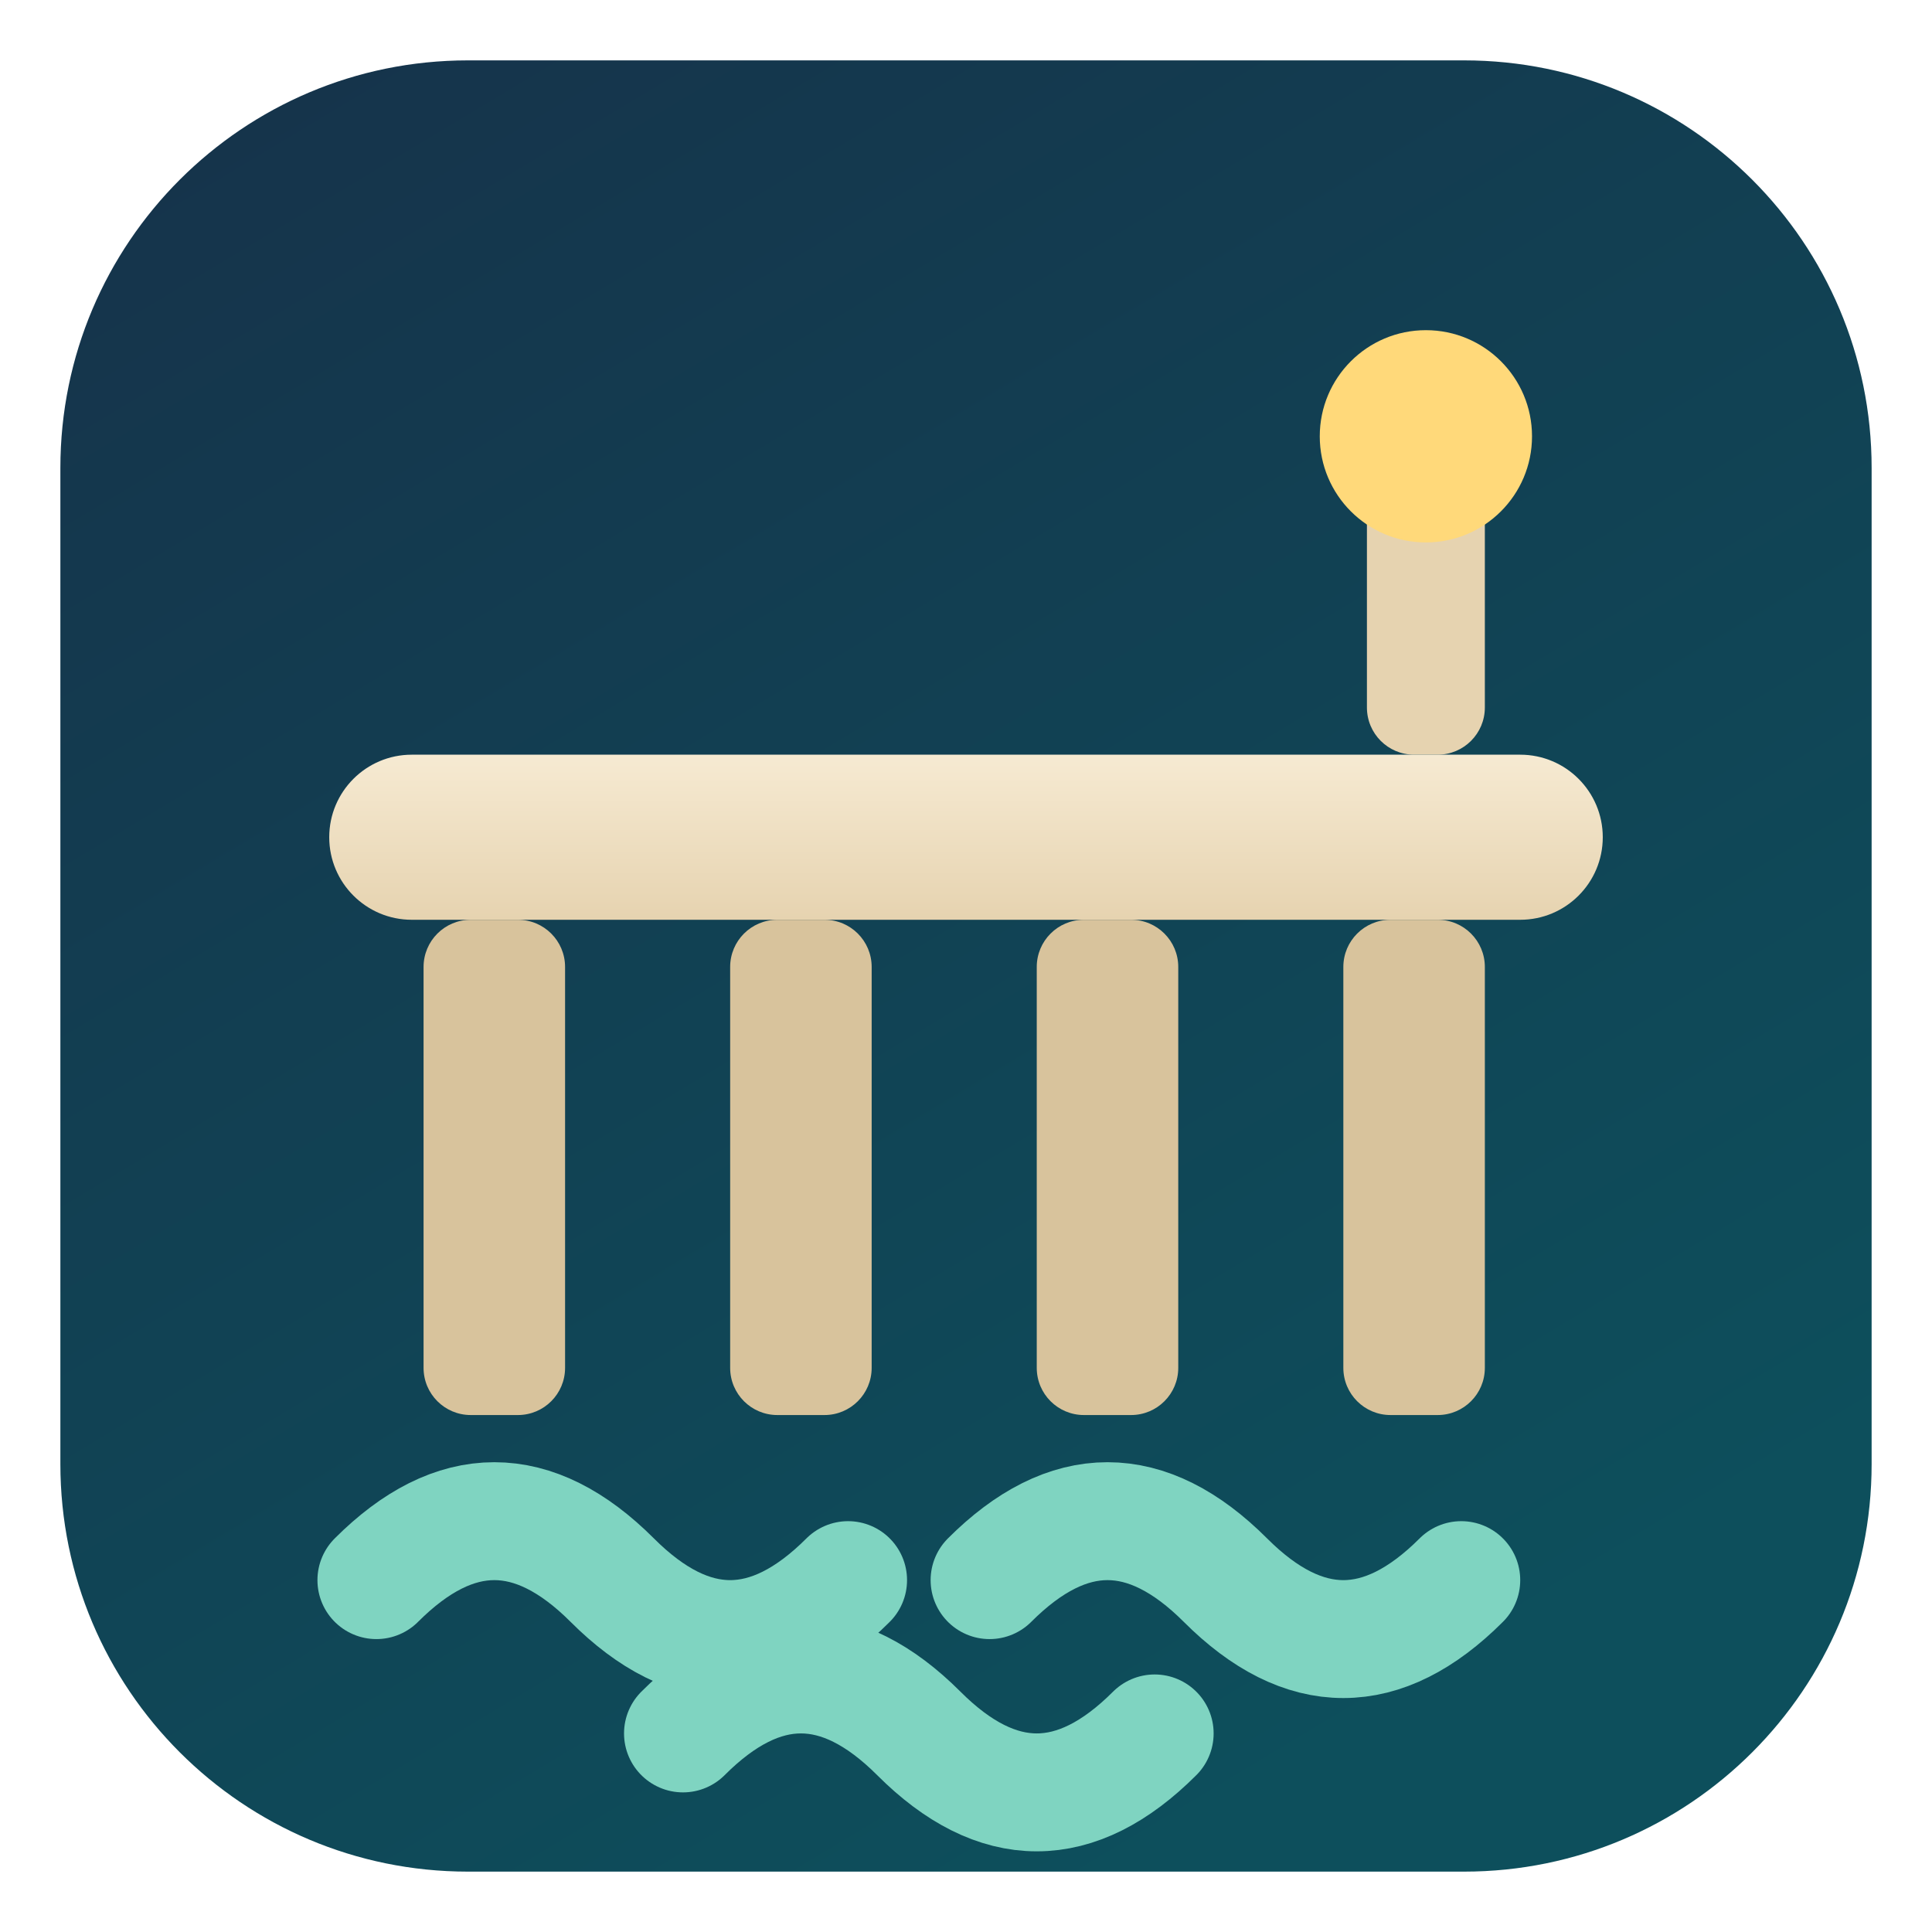
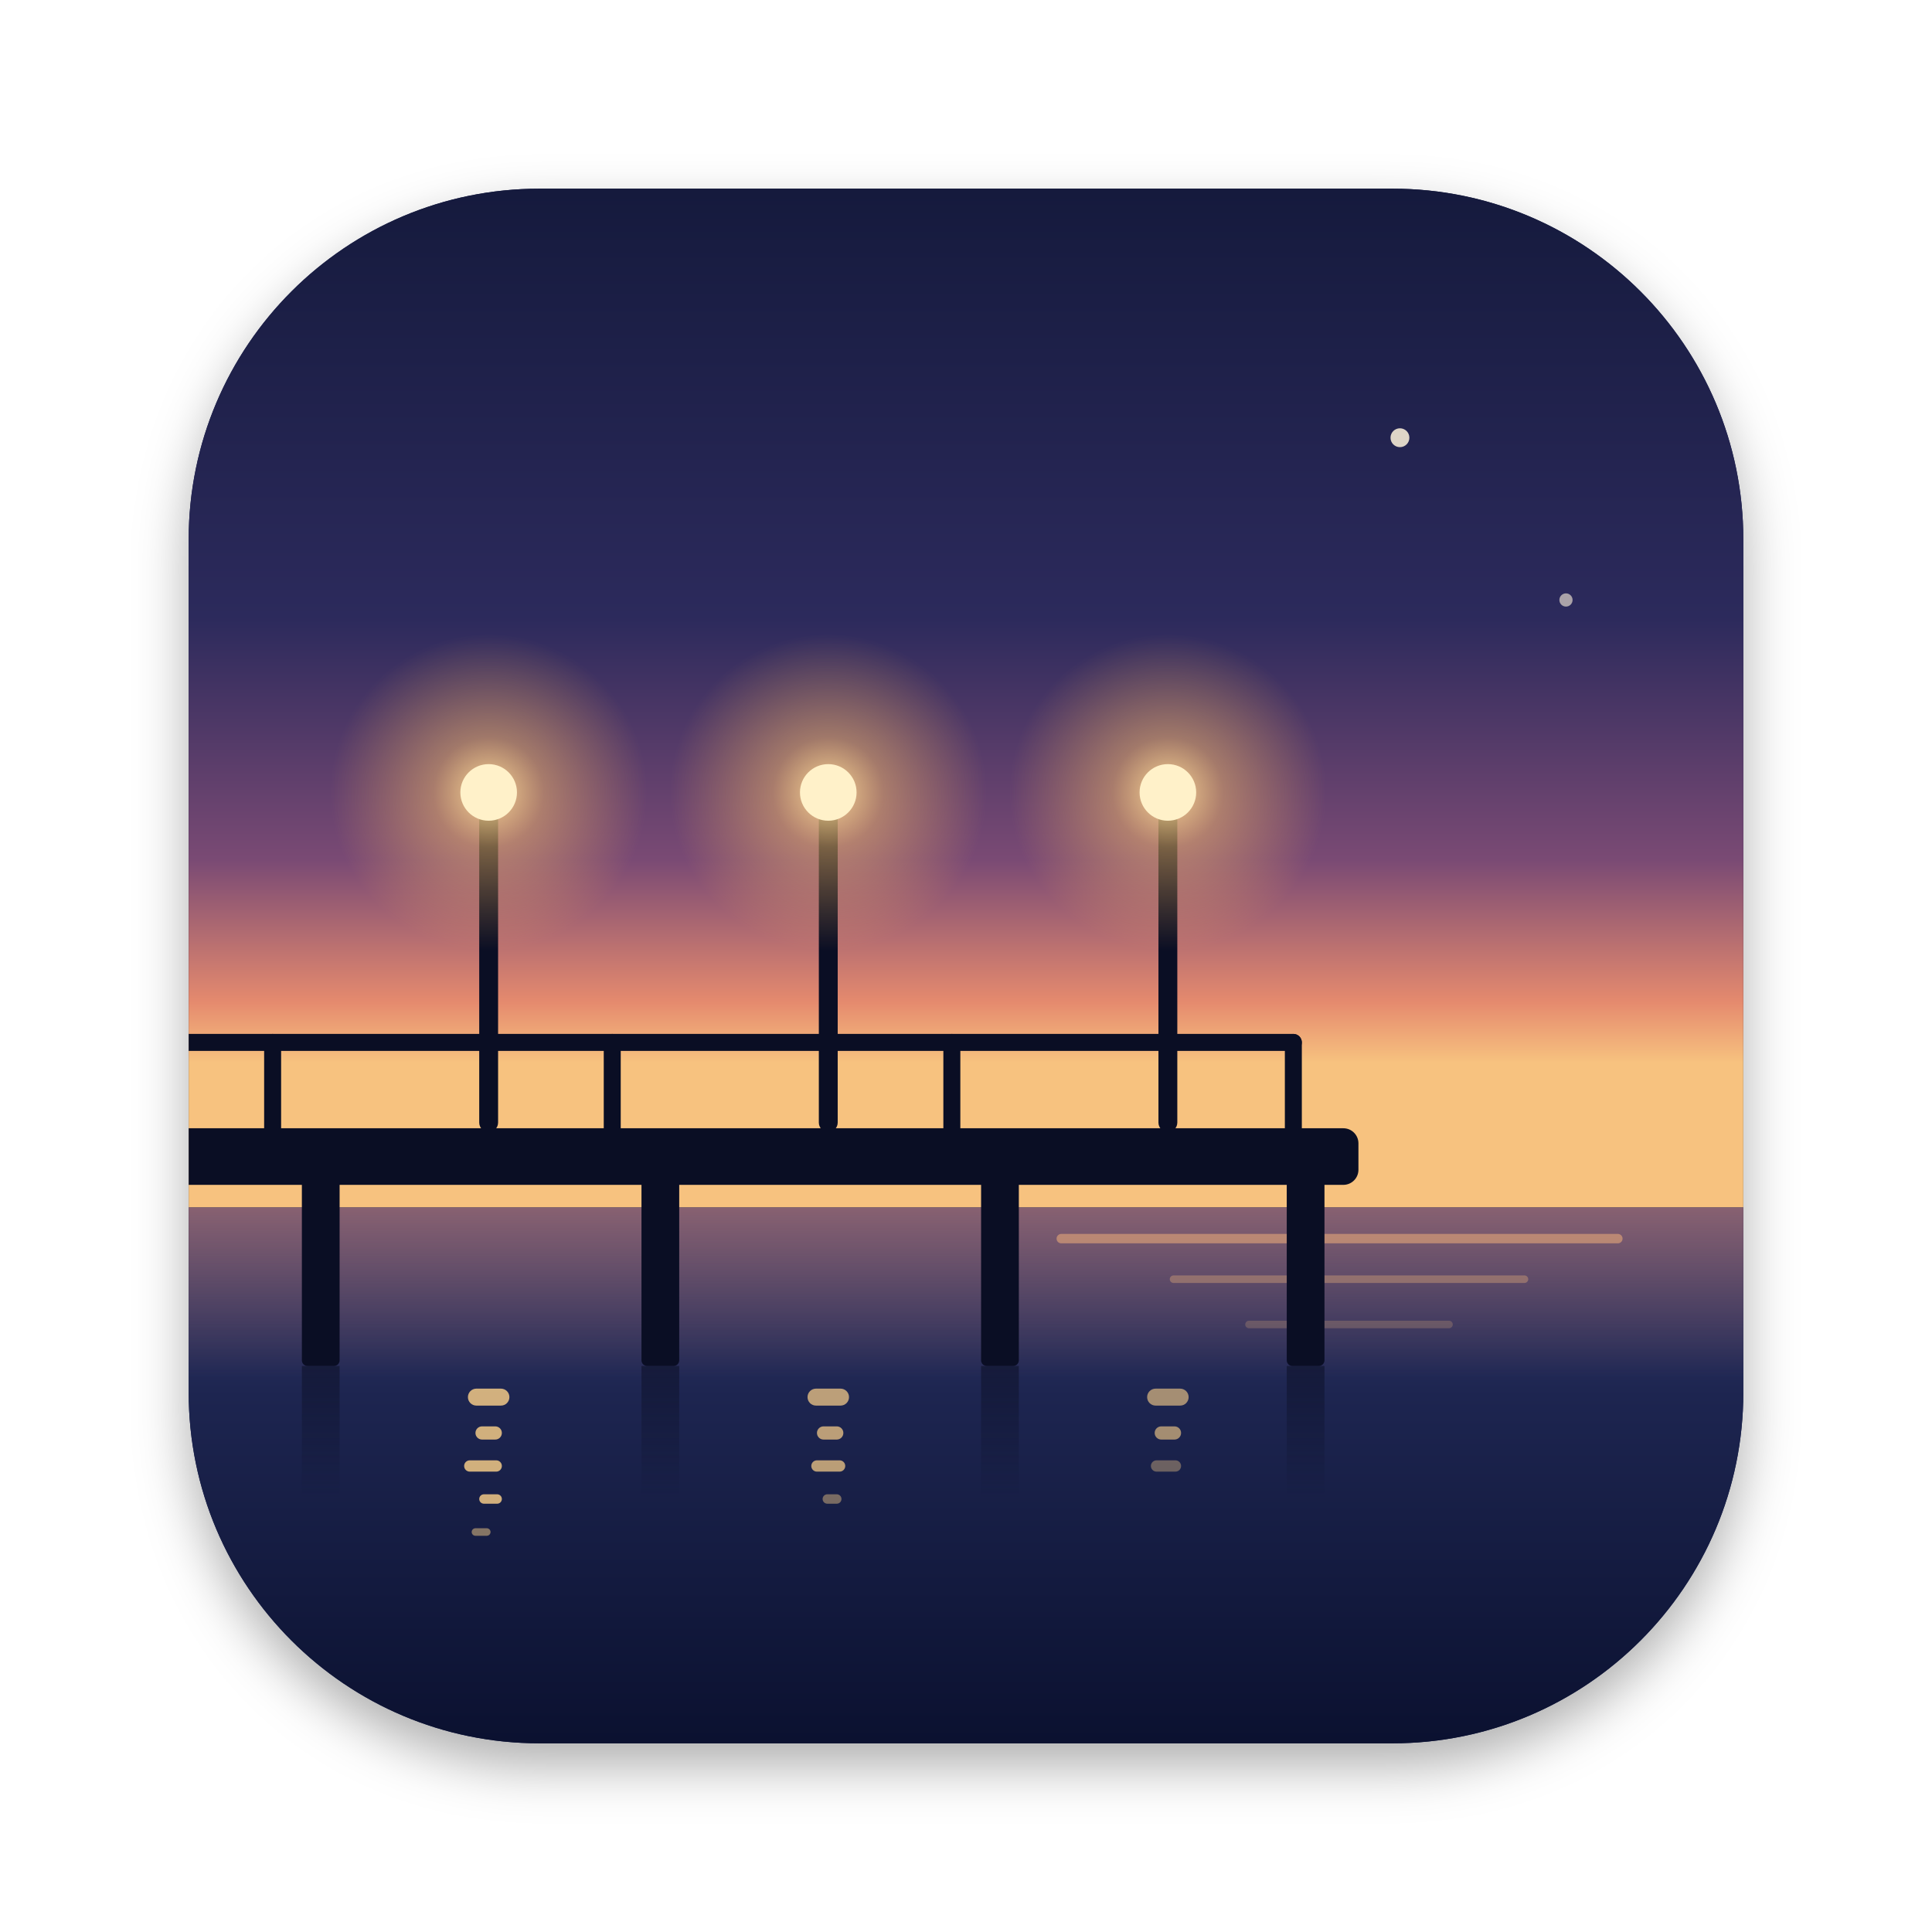
<svg xmlns="http://www.w3.org/2000/svg" viewBox="0 0 1024 1024">
  <defs>
-     <linearGradient id="bg" x1="0" y1="0" x2="0.6" y2="1">
-       <stop offset="0" stop-color="#16324a" />
-       <stop offset="1" stop-color="#0d4f5c" />
+     <clipPath id="body">
+       <rect x="100" y="100" width="824" height="824" rx="186" />
+     </clipPath>
+     <linearGradient id="sky" x1="0" y1="0" x2="0" y2="1">
+       <stop offset="0" stop-color="#151a3d" />
+       <stop offset="0.42" stop-color="#2c2a5c" />
+       <stop offset="0.66" stop-color="#7a4a74" />
+       <stop offset="0.8" stop-color="#e58a6e" />
+       <stop offset="0.86" stop-color="#f7c27f" />
    </linearGradient>
-     <linearGradient id="deck" x1="0" y1="0" x2="0" y2="1">
-       <stop offset="0" stop-color="#f6ead2" />
-       <stop offset="1" stop-color="#e6d3b0" />
+     <linearGradient id="sea" x1="0" y1="0" x2="0" y2="1">
+       <stop offset="0" stop-color="#3b3f73" />
+       <stop offset="0.35" stop-color="#1d2550" />
+       <stop offset="1" stop-color="#0b1130" />
    </linearGradient>
+     <radialGradient id="glow">
+       <stop offset="0" stop-color="#ffe2a3" stop-opacity="0.95" />
+       <stop offset="0.35" stop-color="#ffc56b" stop-opacity="0.45" />
+       <stop offset="1" stop-color="#ffb055" stop-opacity="0" />
+     </radialGradient>
+     <linearGradient id="warm" x1="0" y1="0" x2="0" y2="1">
+       <stop offset="0" stop-color="#e58a6e" stop-opacity="0.45" />
+       <stop offset="1" stop-color="#e58a6e" stop-opacity="0" />
+     </linearGradient>
+     <linearGradient id="piling-reflection" x1="0" y1="0" x2="0" y2="1">
+       <stop offset="0" stop-color="#0a0e24" stop-opacity="0.55" />
+       <stop offset="1" stop-color="#0a0e24" stop-opacity="0" />
+     </linearGradient>
+     <filter id="shadow" x="-10%" y="-10%" width="120%" height="125%">
+       <feDropShadow dx="0" dy="12" stdDeviation="14" flood-color="#000" flood-opacity="0.32" />
+     </filter>
  </defs>
-   <rect x="32" y="32" width="960" height="960" rx="216" fill="url(#bg)" />
-   <g transform="translate(112 150) scale(12.5)">
-     <rect x="49" y="8" width="5" height="12" rx="2" fill="#e6d3b0" />
-     <circle cx="51.5" cy="6.5" r="4.5" fill="#ffd97a" />
-     <rect x="5" y="20" width="54" height="7" rx="3.5" fill="url(#deck)" />
-     <g fill="#d8c39c">
-       <rect x="9" y="27" width="6" height="21" rx="2" />
-       <rect x="22" y="27" width="6" height="21" rx="2" />
-       <rect x="35" y="27" width="6" height="21" rx="2" />
-       <rect x="48" y="27" width="6" height="21" rx="2" />
+   <g filter="url(#shadow)">
+     <rect x="100" y="100" width="824" height="824" rx="186" fill="#151a3d" />
+   </g>
+   <g clip-path="url(#body)">
+     <rect x="100" y="100" width="824" height="540" fill="url(#sky)" />
+     <circle cx="742" cy="232" r="5" fill="#fff4dc" opacity="0.85" />
+     <circle cx="830" cy="318" r="3.5" fill="#fff4dc" opacity="0.6" />
+     <rect x="100" y="640" width="824" height="284" fill="url(#sea)" />
+     <g fill="#f7c27f">
+       <rect x="560" y="654" width="300" height="5" rx="2.5" opacity="0.55" />
+       <rect x="620" y="676" width="190" height="4" rx="2" opacity="0.35" />
+       <rect x="660" y="700" width="110" height="4" rx="2" opacity="0.22" />
    </g>
-     <g fill="none" stroke="#7fd4c1" stroke-width="5" stroke-linecap="round">
-       <path d="M7 55 q5 -5 10 0 q5 5 10 0" />
-       <path d="M33 55 q5 -5 10 0 q5 5 10 0" />
-       <path d="M20 61.5 q5 -5 10 0 q5 5 10 0" />
+     <rect x="100" y="640" width="824" height="90" fill="url(#warm)" />
+     <g fill="#ffd38a">
+       <g opacity="0.8">
+         <rect x="248" y="736" width="22" height="9" rx="4.5" />
+         <rect x="252" y="756" width="14" height="7" rx="3.5" />
+         <rect x="246" y="774" width="20" height="6" rx="3" />
+         <rect x="254" y="792" width="12" height="5" rx="2.5" />
+         <rect x="250" y="810" width="10" height="4" rx="2" opacity="0.6" />
+       </g>
+       <g opacity="0.7">
+         <rect x="428" y="736" width="22" height="9" rx="4.5" />
+         <rect x="433" y="756" width="14" height="7" rx="3.5" />
+         <rect x="430" y="774" width="18" height="6" rx="3" />
+         <rect x="436" y="792" width="10" height="5" rx="2.5" opacity="0.6" />
+       </g>
+       <g opacity="0.6">
+         <rect x="608" y="736" width="22" height="9" rx="4.5" />
+         <rect x="612" y="756" width="14" height="7" rx="3.5" />
+         <rect x="610" y="774" width="16" height="6" rx="3" opacity="0.6" />
+       </g>
+     </g>
+     <g fill="#0a0e24">
+       <rect x="40" y="598" width="680" height="30" rx="8" />
+       <rect x="40" y="548" width="650" height="9" rx="4.5" />
+       <rect x="140" y="548" width="9" height="56" rx="4.5" />
+       <rect x="320" y="548" width="9" height="56" rx="4.5" />
+       <rect x="500" y="548" width="9" height="56" rx="4.5" />
+       <rect x="681" y="548" width="9" height="56" rx="4.5" />
+       <rect x="160" y="620" width="20" height="104" rx="3" />
+       <rect x="340" y="620" width="20" height="104" rx="3" />
+       <rect x="520" y="620" width="20" height="104" rx="3" />
+       <rect x="682" y="620" width="20" height="104" rx="3" />
+       <rect x="254" y="430" width="10" height="170" rx="5" />
+       <rect x="434" y="430" width="10" height="170" rx="5" />
+       <rect x="614" y="430" width="10" height="170" rx="5" />
+     </g>
+     <g>
+       <circle cx="259" cy="420" r="84" fill="url(#glow)" />
+       <circle cx="439" cy="420" r="84" fill="url(#glow)" />
+       <circle cx="619" cy="420" r="84" fill="url(#glow)" />
+       <g fill="#fff1c9">
+         <circle cx="259" cy="420" r="15" />
+         <circle cx="439" cy="420" r="15" />
+         <circle cx="619" cy="420" r="15" />
+       </g>
+     </g>
+     <g fill="url(#piling-reflection)">
+       <rect x="160" y="724" width="20" height="70" />
+       <rect x="340" y="724" width="20" height="70" />
+       <rect x="520" y="724" width="20" height="70" />
+       <rect x="682" y="724" width="20" height="70" />
    </g>
  </g>
</svg>
